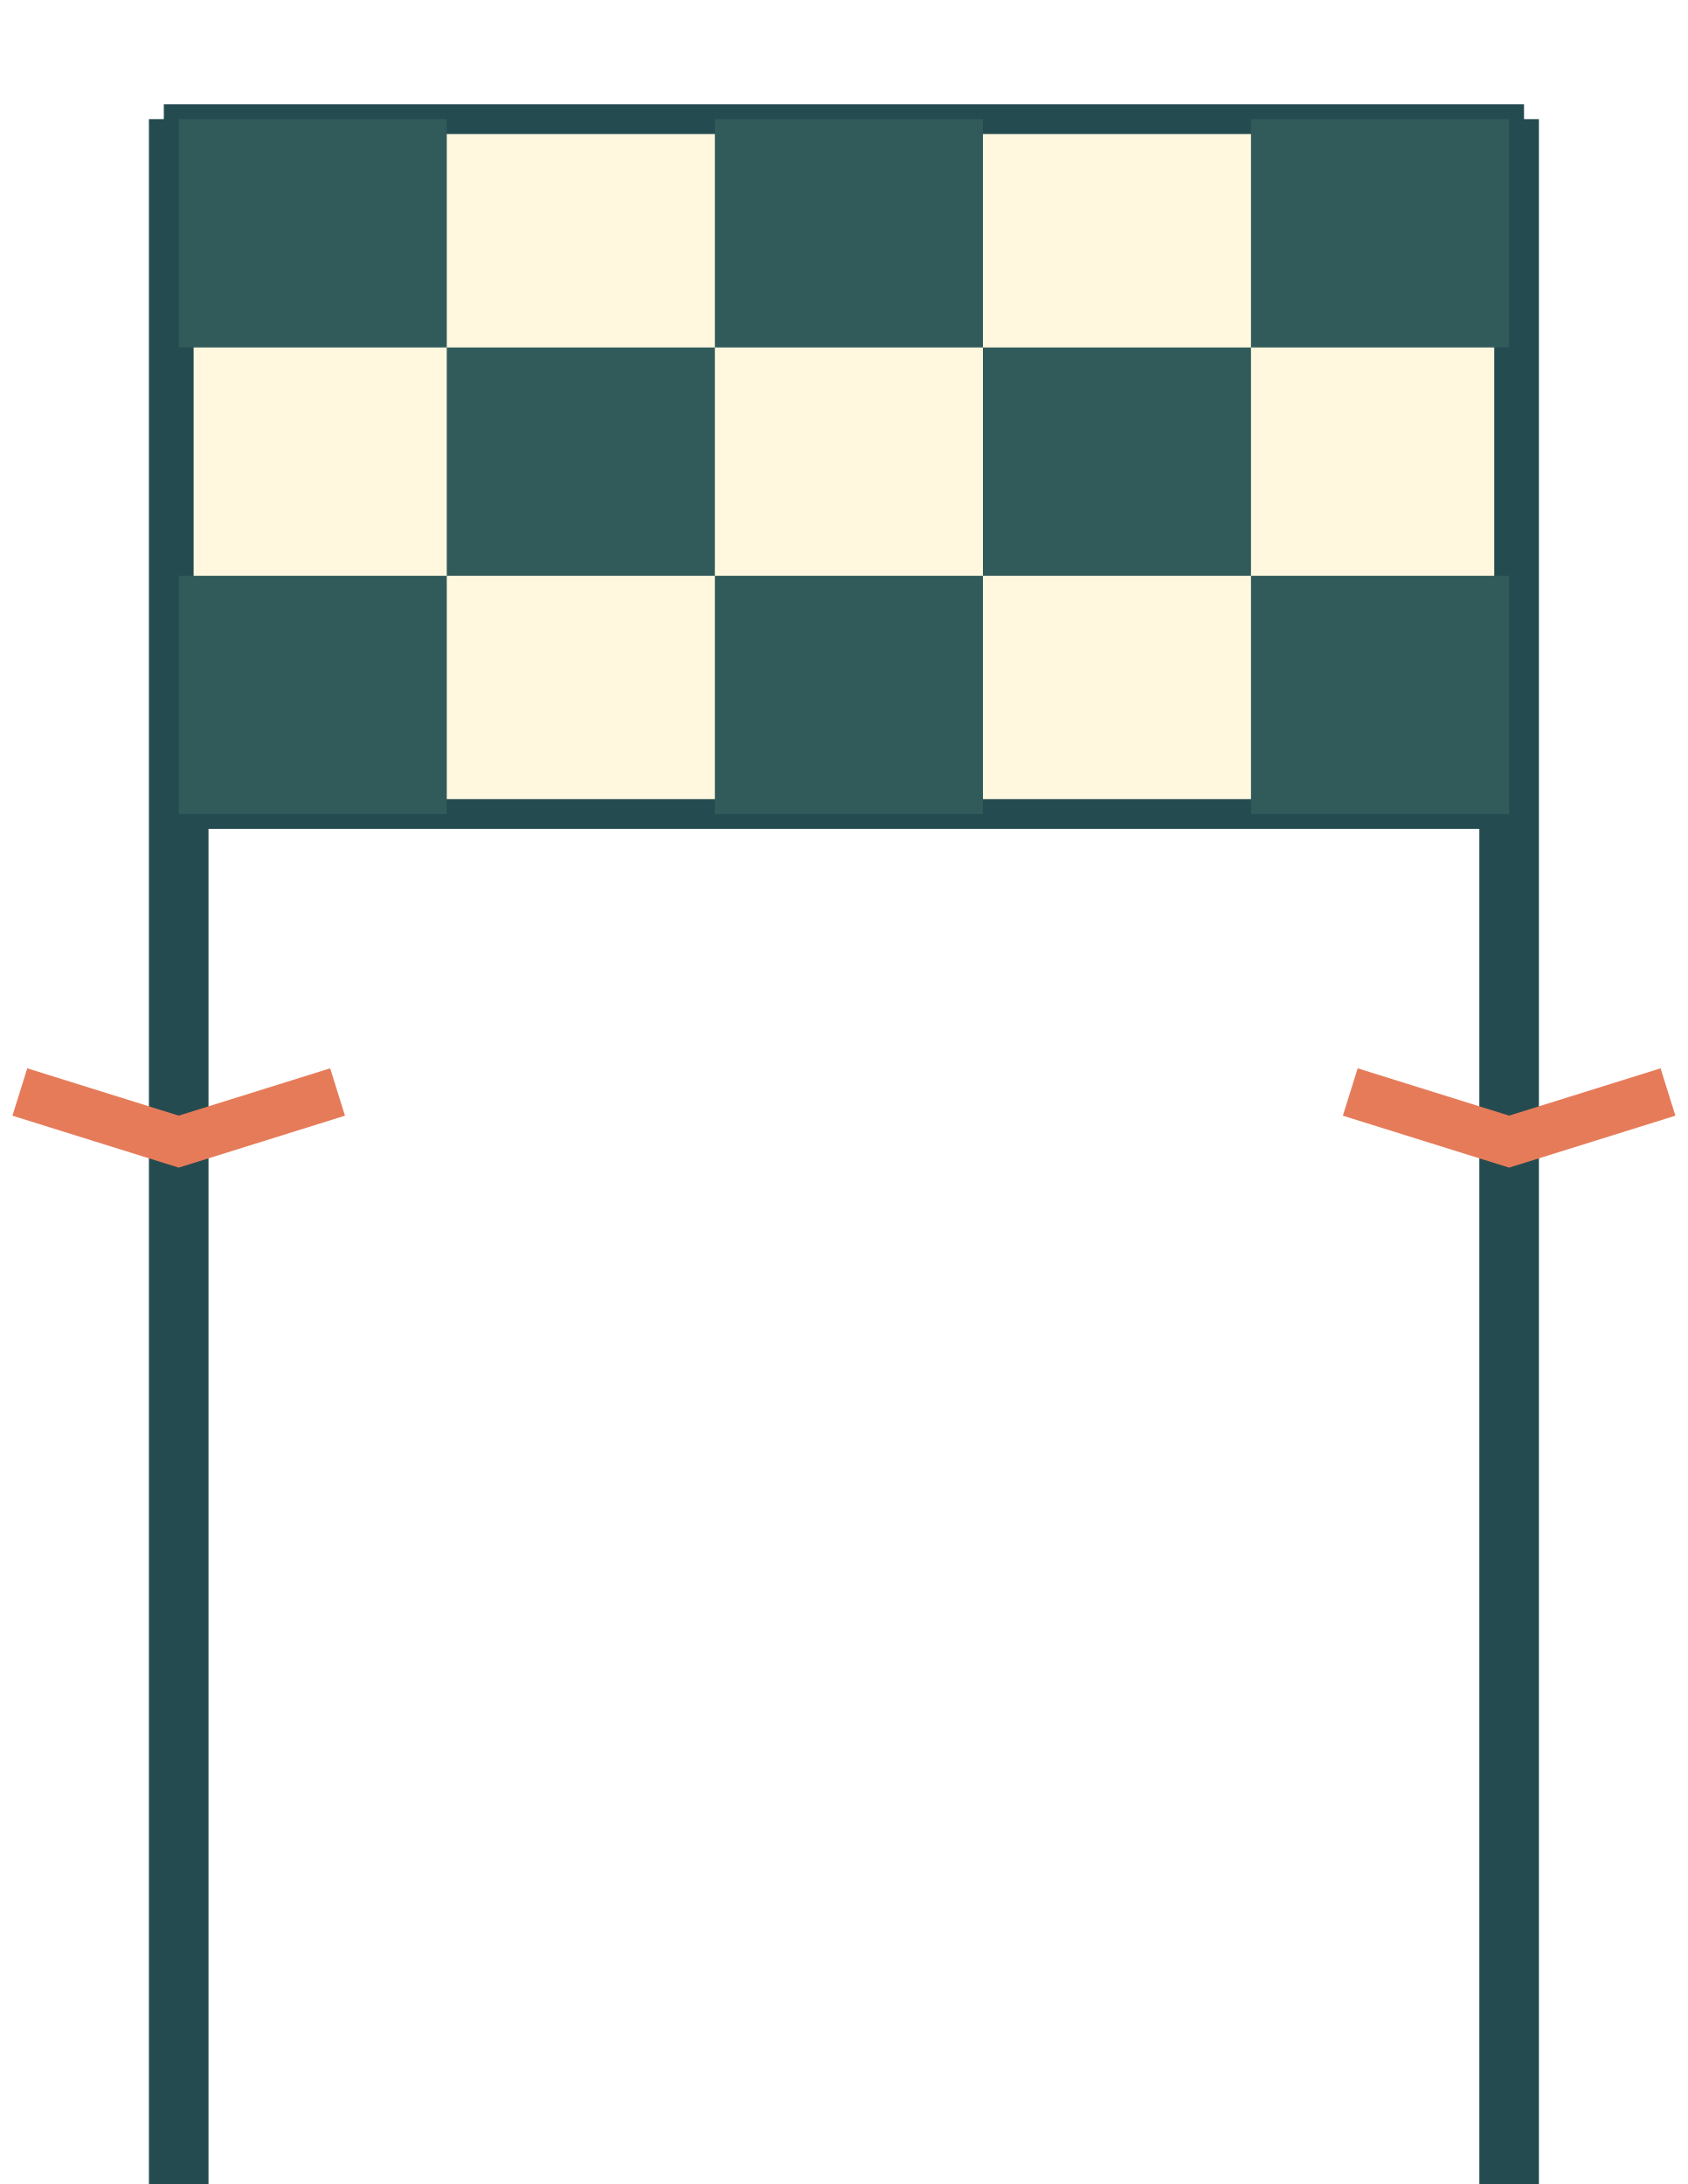
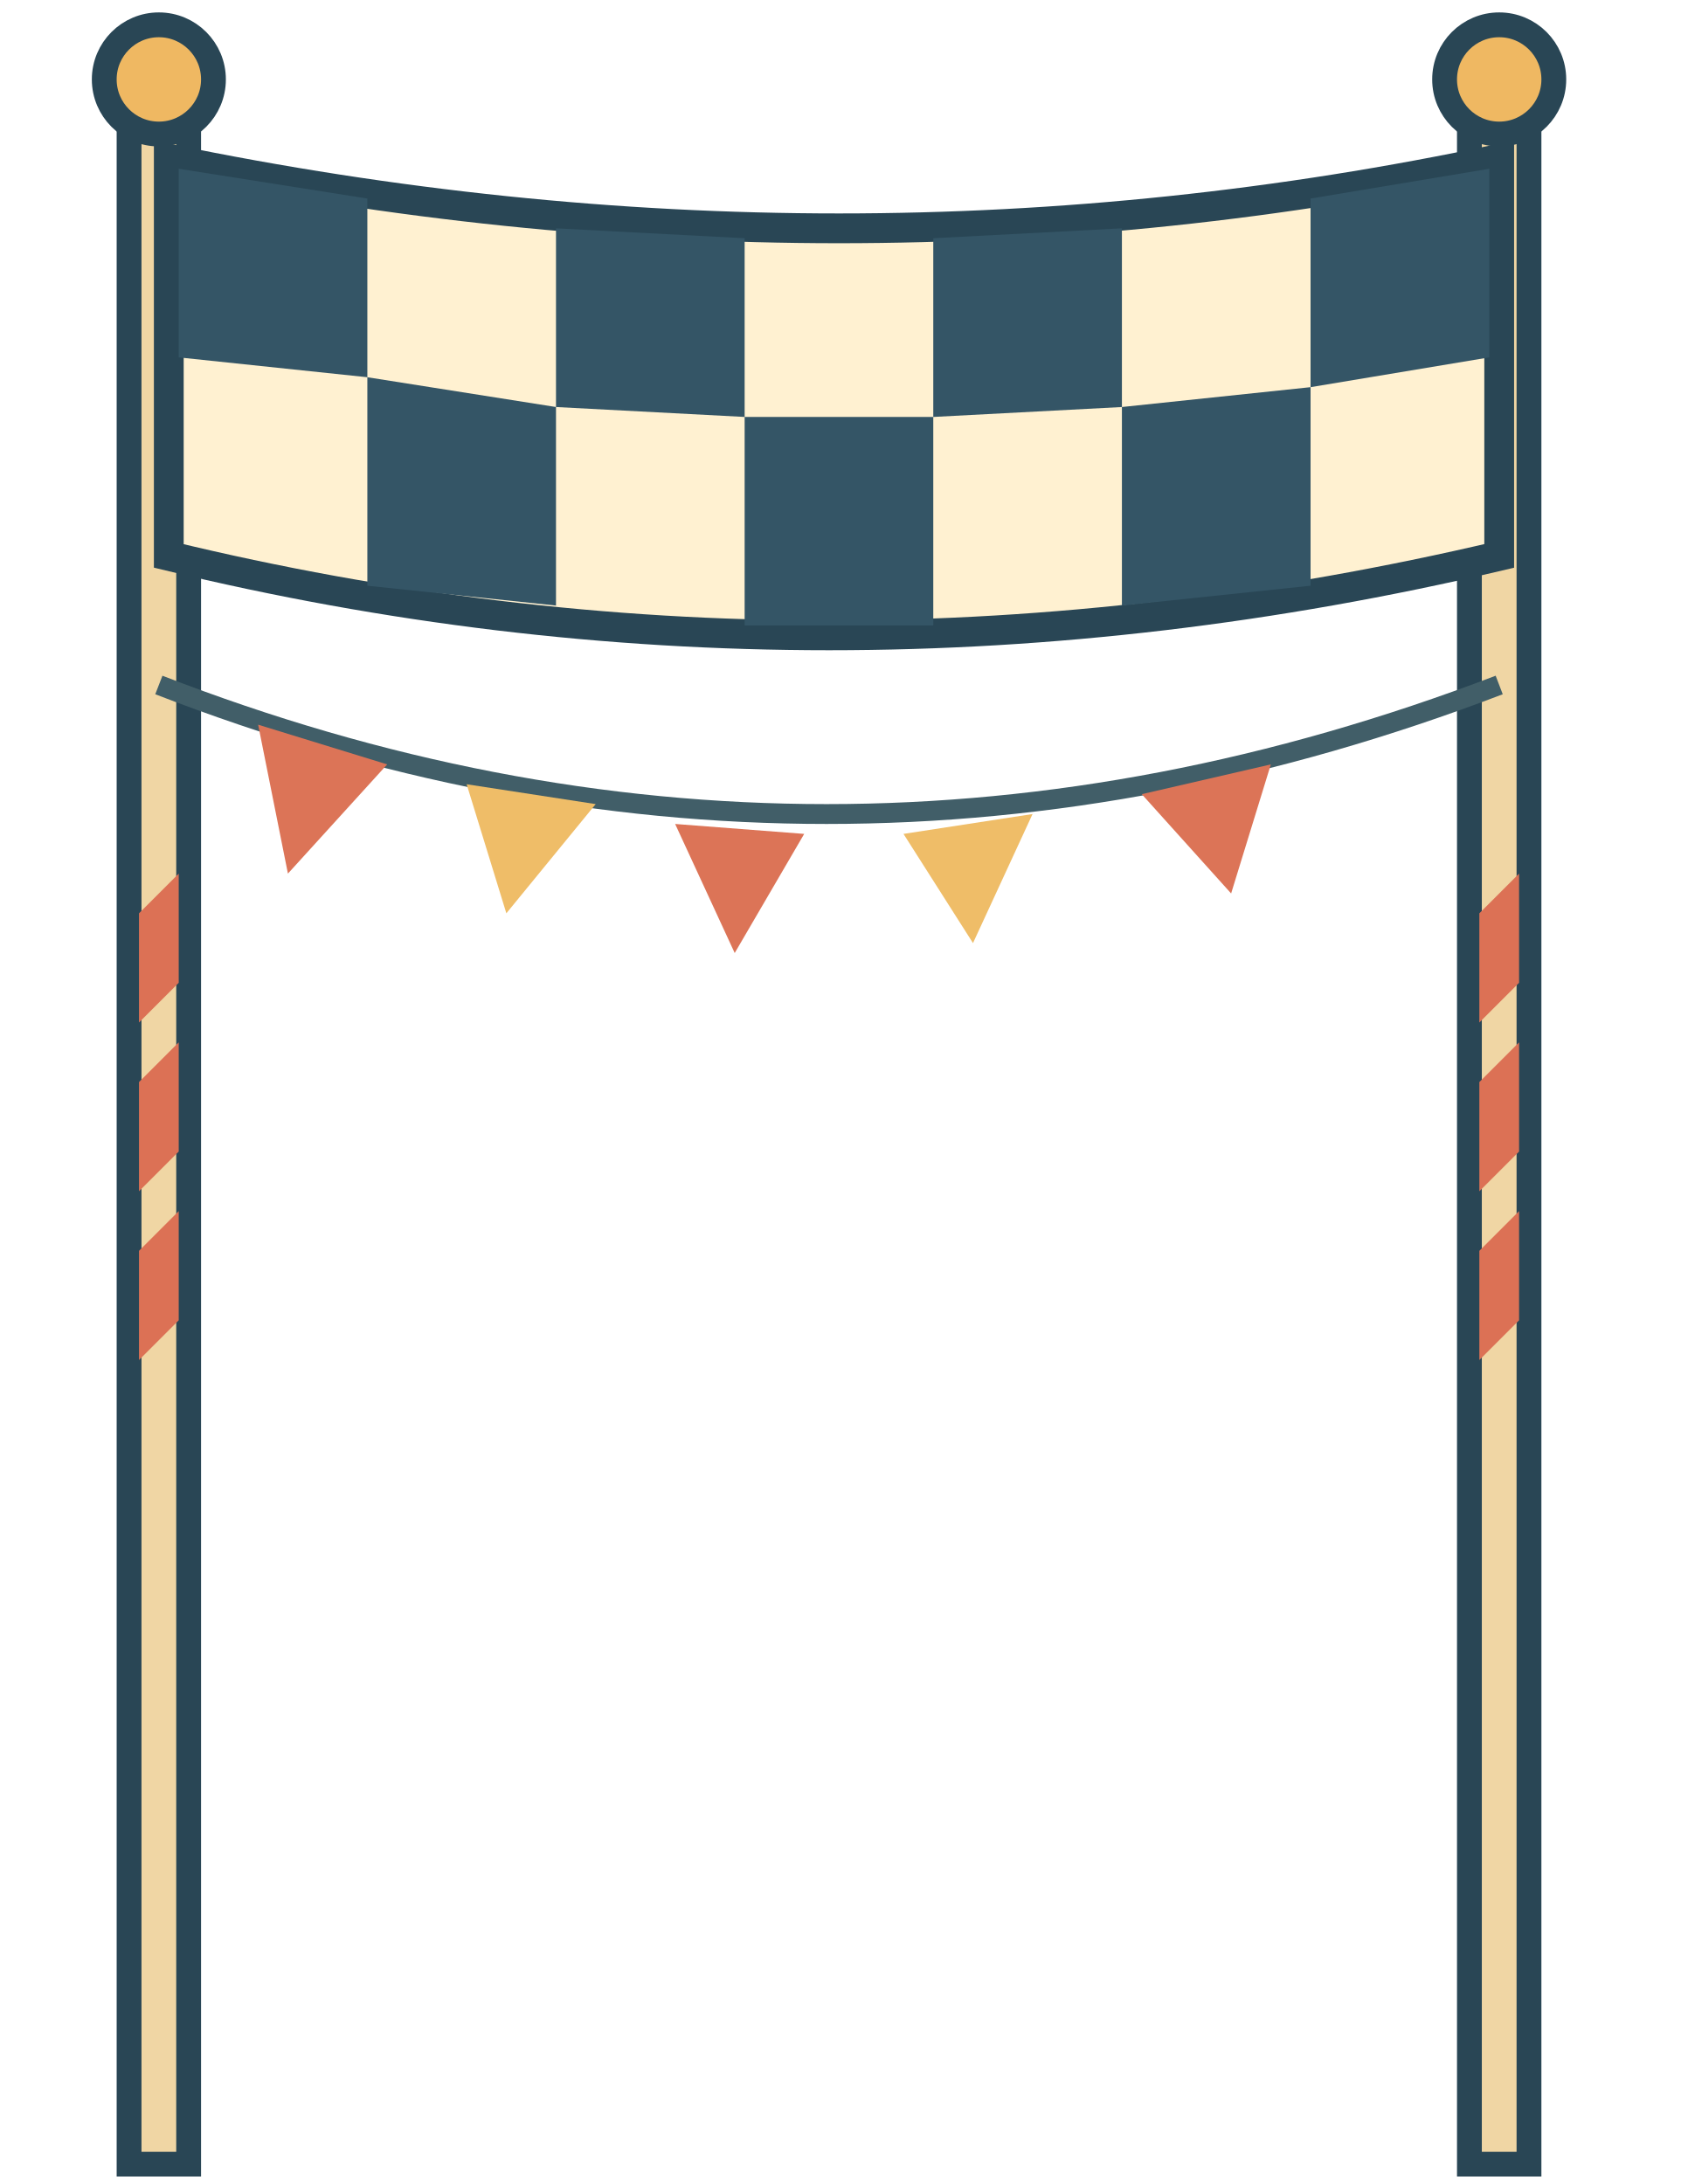
<svg xmlns="http://www.w3.org/2000/svg" width="170" height="220" viewBox="0 0 170 220">
-   <path d="M18 220V12m134 208V12" stroke="#244b50" stroke-width="6" />
-   <path d="M18 12h134v70H18z" fill="#fff8df" stroke="#244b50" stroke-width="3" />
-   <path d="M18 12h27v23H18zm54 0h27v23H72zm54 0h26v23h-26zM45 35h27v23H45zm54 0h27v23H99zM18 58h27v24H18zm54 0h27v24H72zm54 0h26v24h-26z" fill="#315b5b" />
-   <path d="M2 110l16 5 16-5m102 0 16 5 16-5" fill="none" stroke="#e67b59" stroke-width="5" />
+   <defs>
+     <g id="post">
+       <path d="M0 218V10h6v208z" fill="#f0d6a4" stroke="#294655" stroke-width="2.5" />
+       <path d="M1 92l4-4v11l-4 4zm0 17 4-4v11l-4 4zm0 17 4-4v11l-4 4z" fill="#dc7155" />
+       <circle cx="3" cy="8" r="5.5" fill="#efb862" stroke="#294655" stroke-width="2.5" />
+     </g>
+   </defs>
+   <use href="#post" x="13" />
+   <use href="#post" x="148" />
+   <path d="M17 16q68 14 134 0v40q-68 16-134 0z" fill="#fff1d1" stroke="#294655" stroke-width="3" />
+   <path fill="#345566" d="M18 17l19 3v18l-19-2zm38 6 19 1v18l-19-1zm38 1 19-1v18l-19 1zm38-4 18-3v19l-18 3zM37 38l19 3v20l-19-2zm38 4h19v21H75zm38-1 19-2v20l-19 2z" />
+   <path d="M16 69q67 26 135 0" fill="none" stroke="#415e68" stroke-width="2" />
+   <path d="M26 73l13 4-10 11zm42 10 13 1-7 12zm47-3 13-3-4 13z" fill="#dc7457" />
+   <path d="M47 79l13 2-9 11zm44 5 13-2-6 13z" fill="#efbd68" />
</svg>
